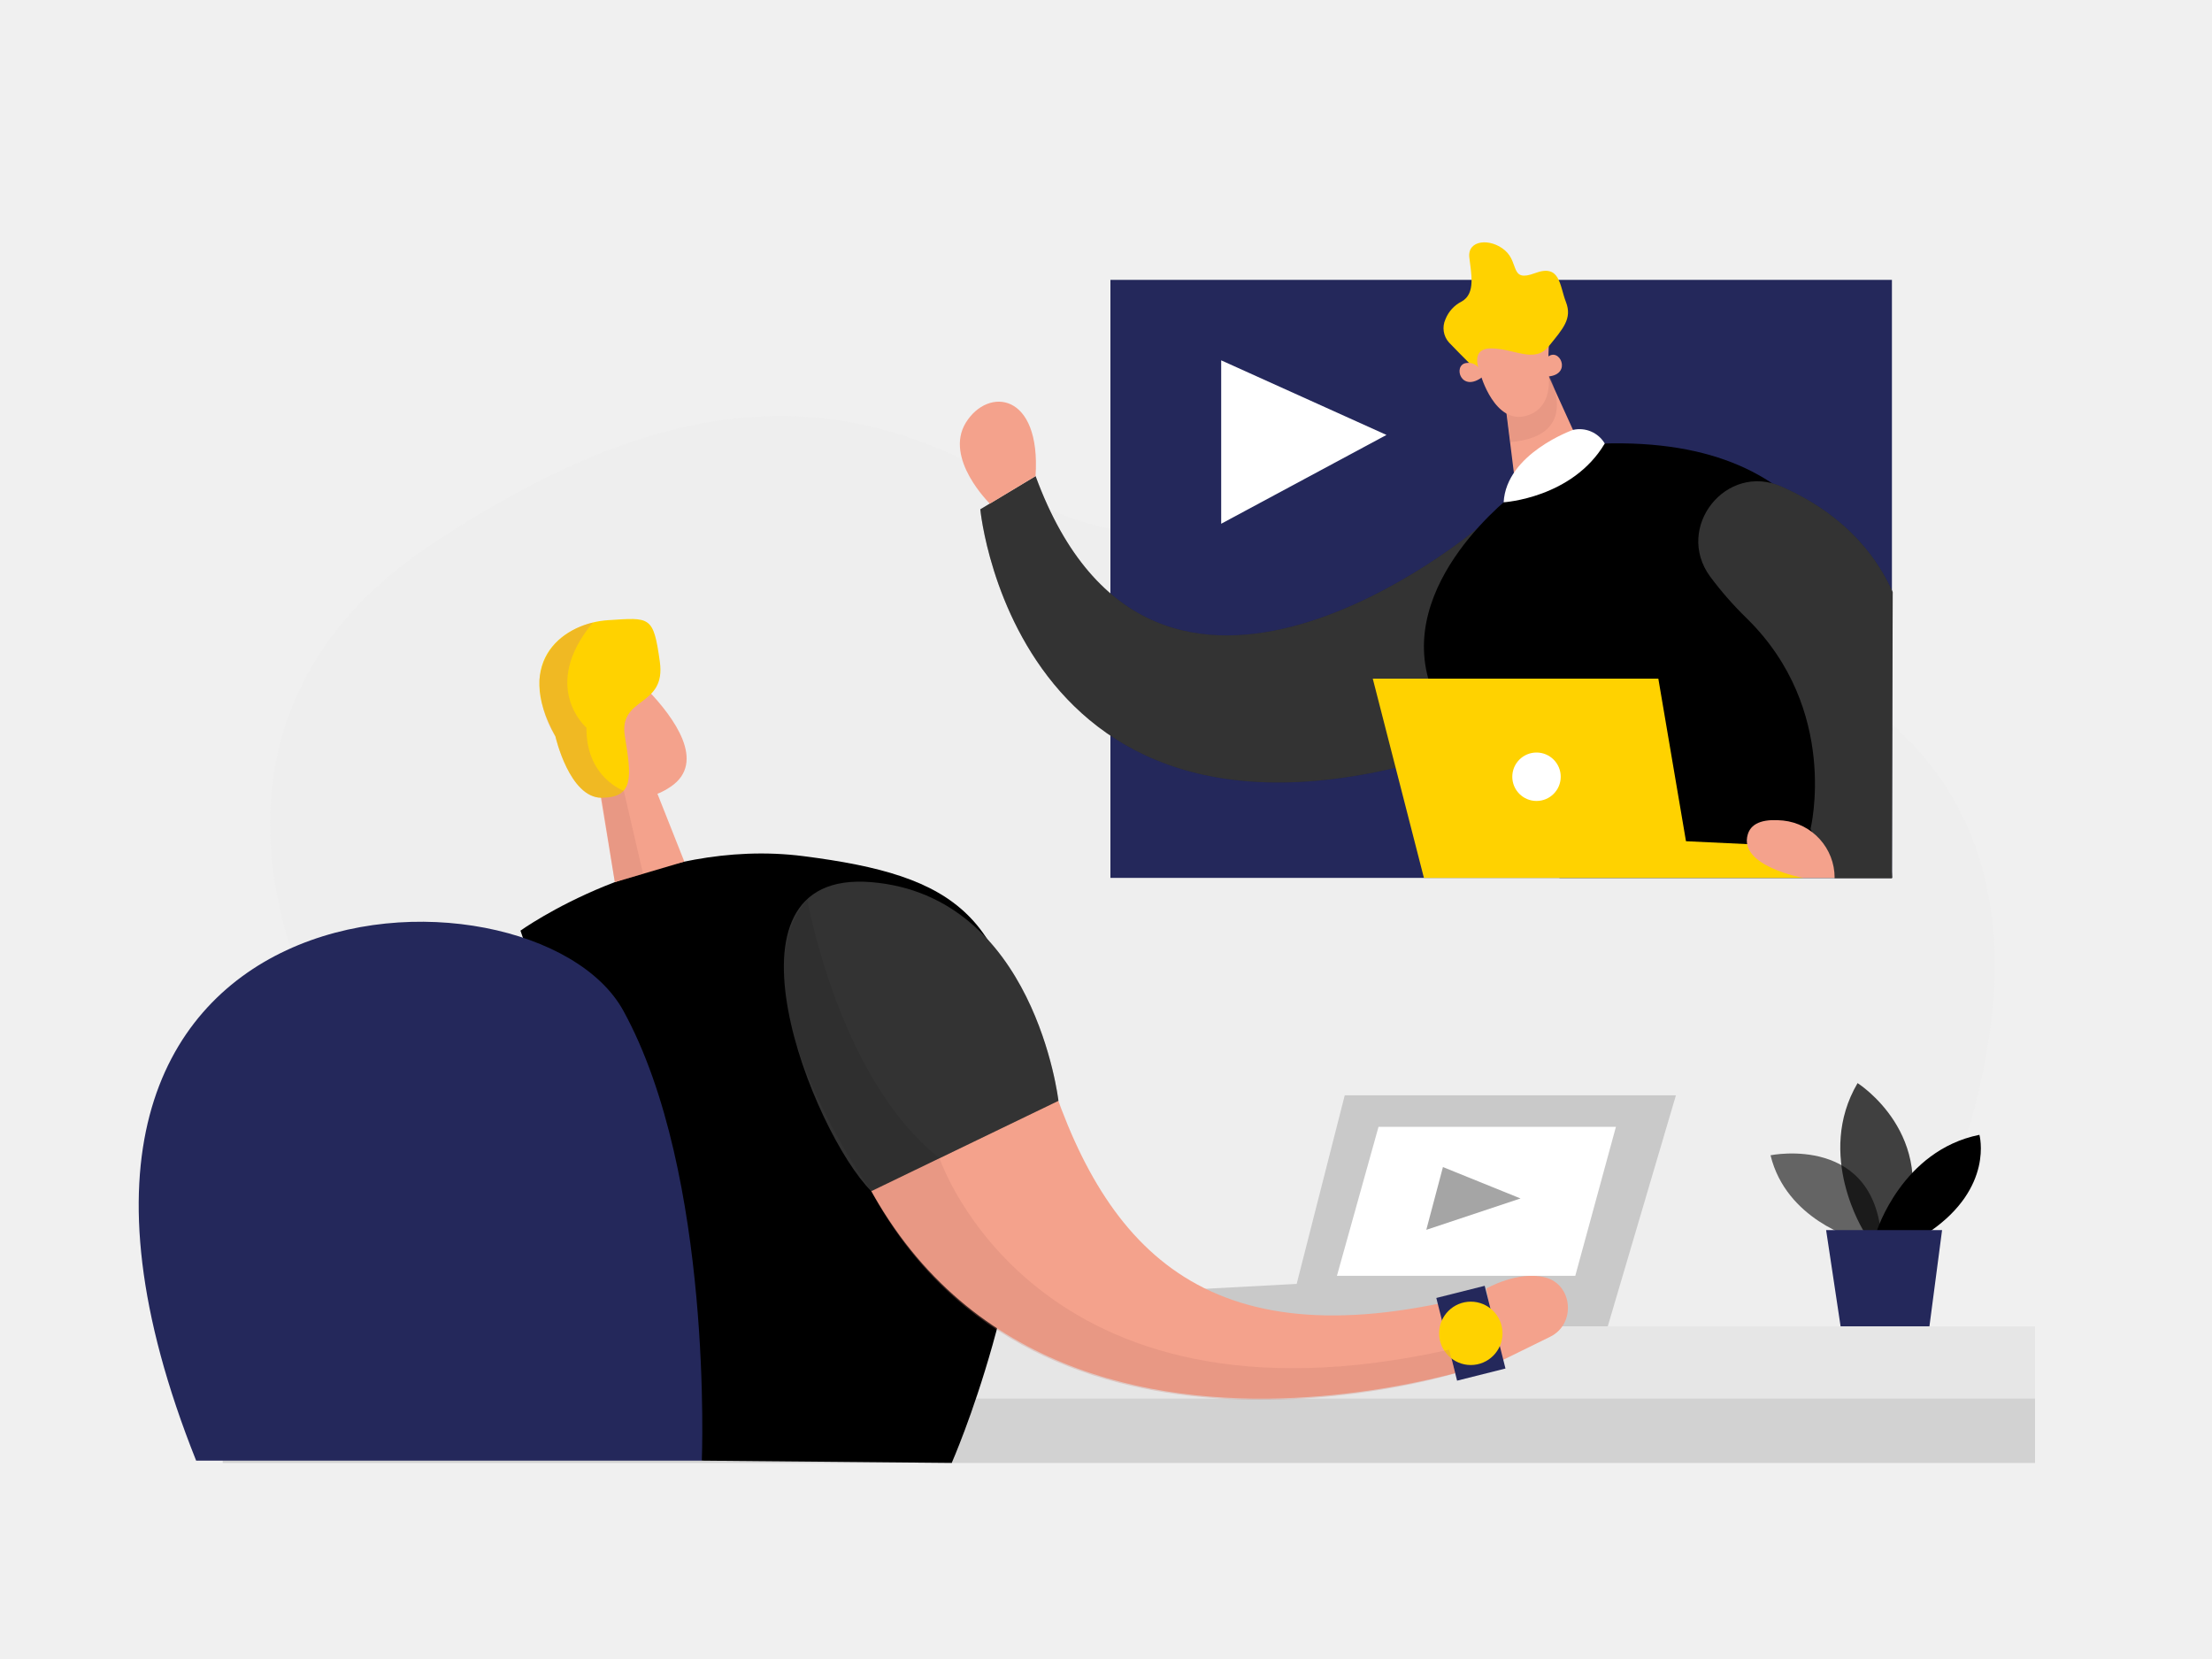
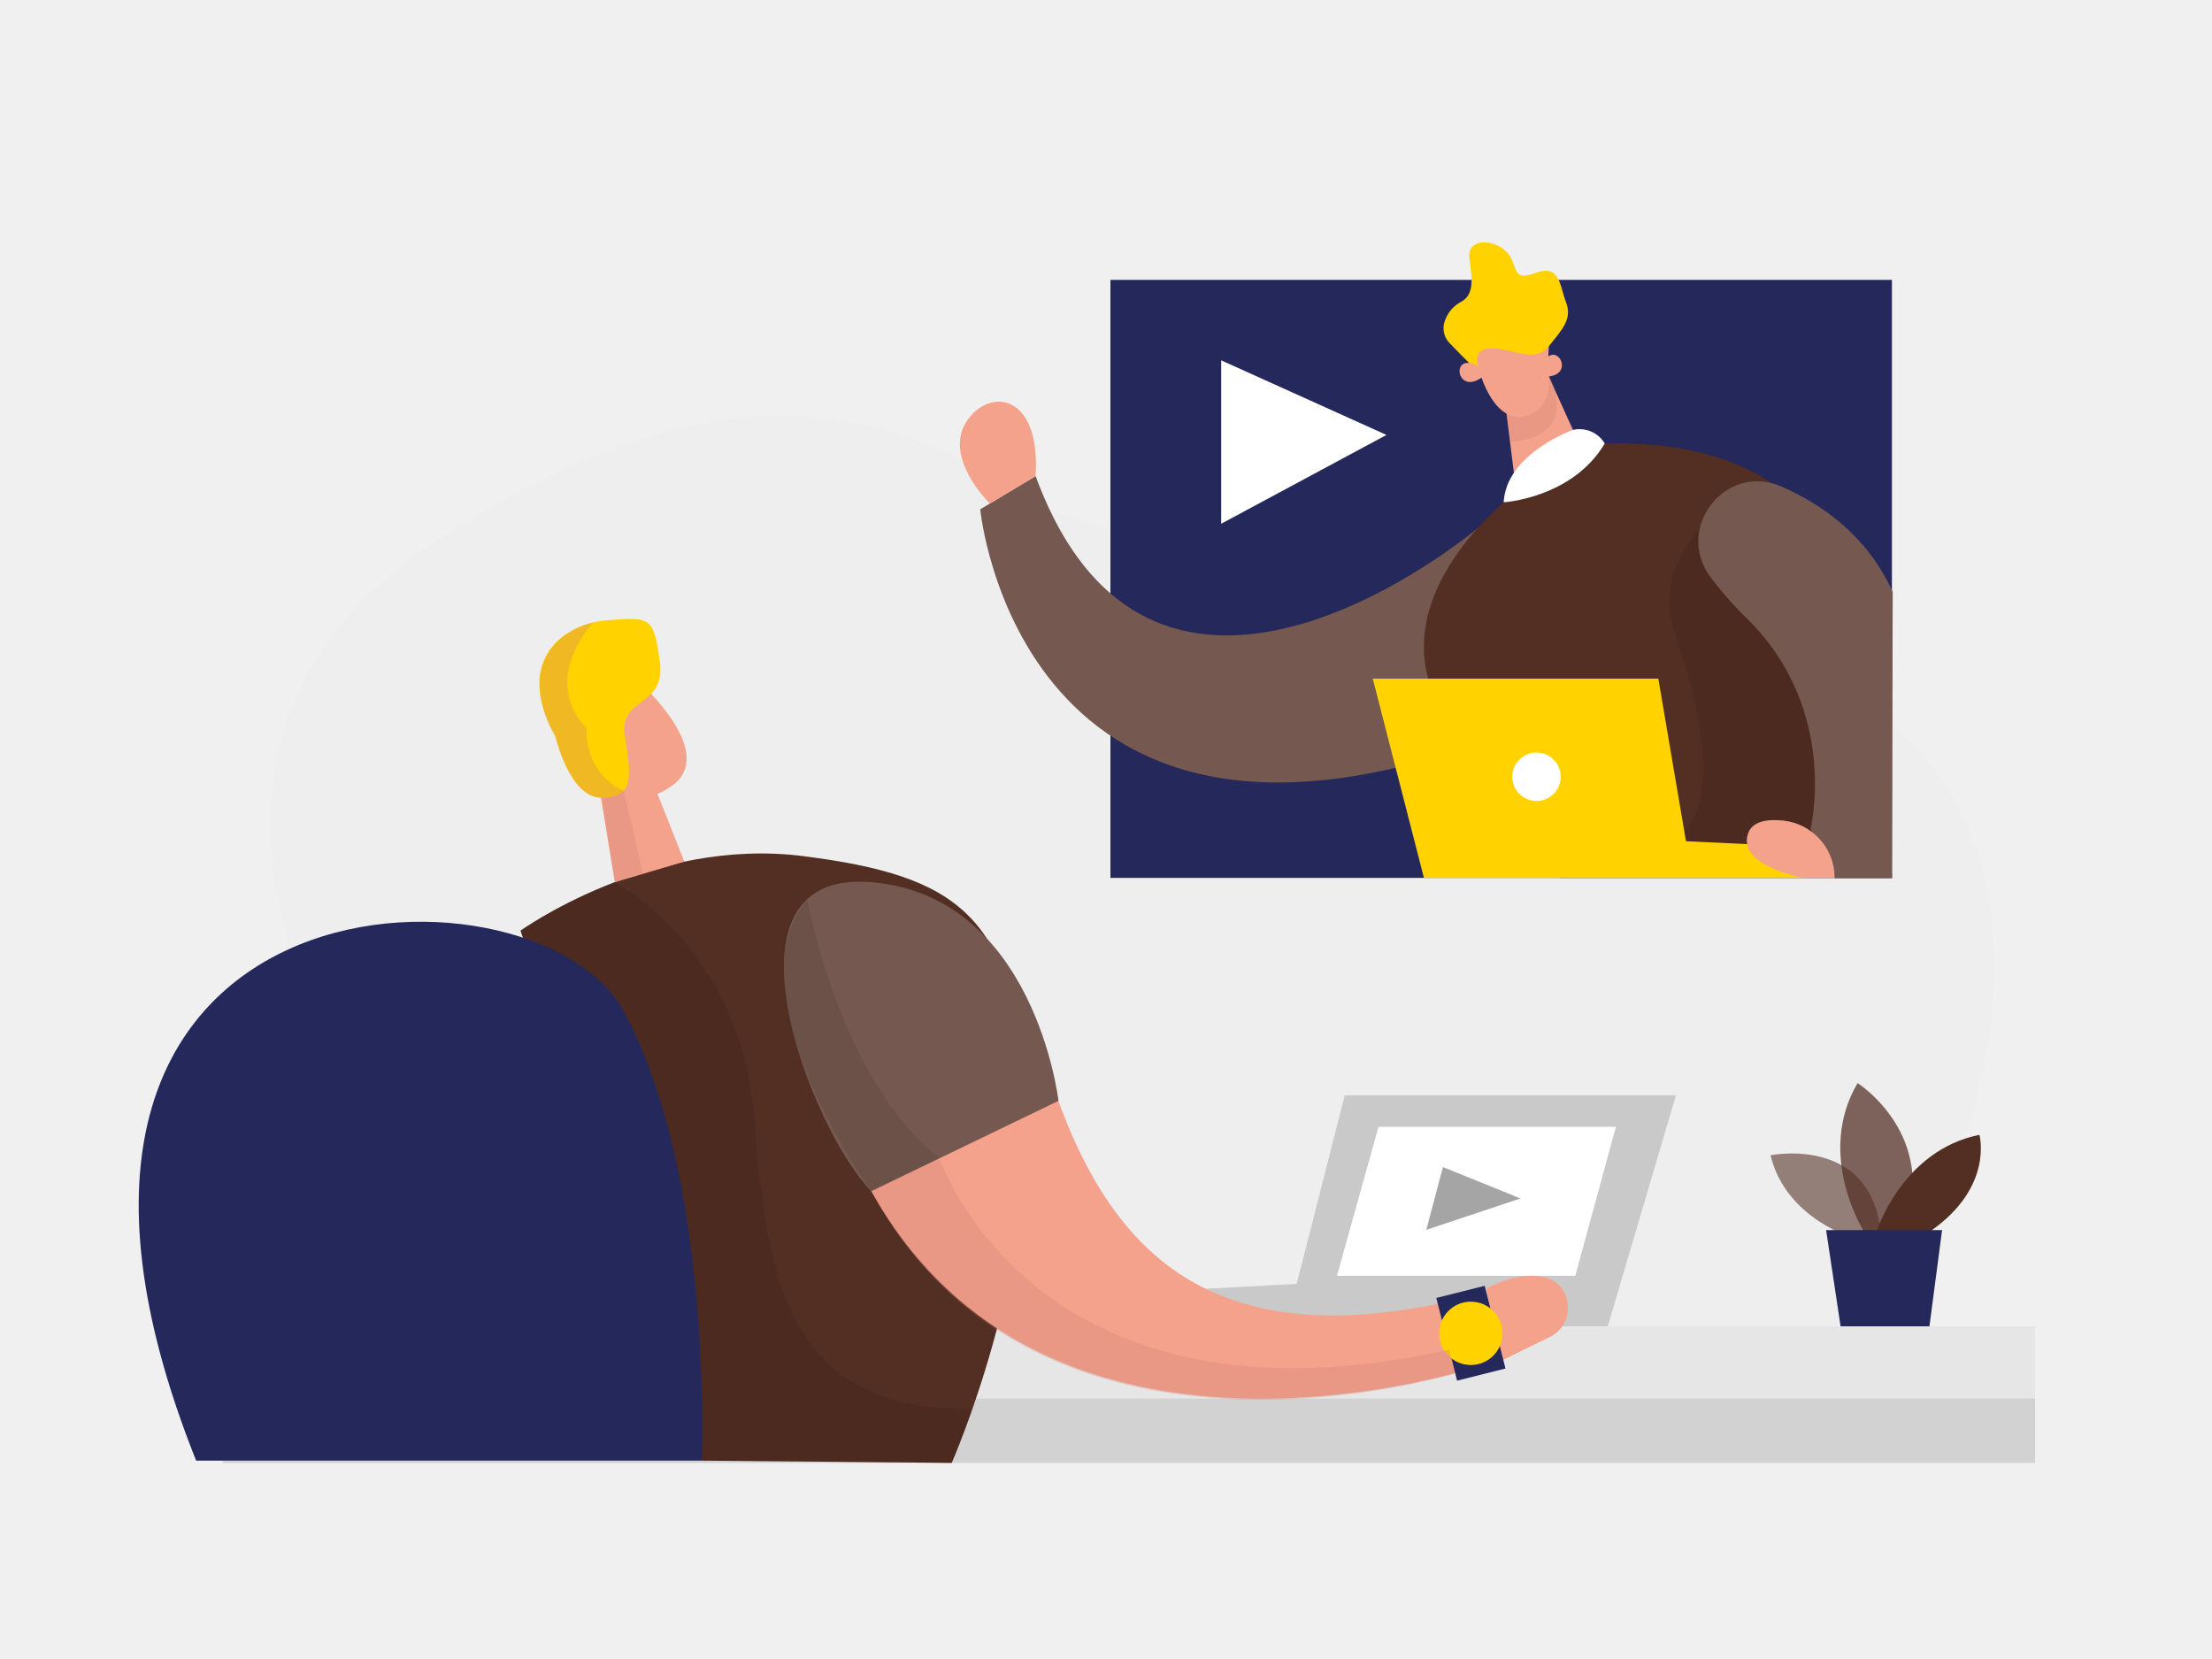
<svg xmlns="http://www.w3.org/2000/svg" id="Layer_1" data-name="Layer 1" viewBox="0 0 400 300">
  <path d="M54.64,177.44c0-1.51-23.2-48,23.2-78.88s78.08-28.73,110.34-7.5S423,77.31,341.53,240.12l-57.67,6.25-155.31-4.12Z" fill="#e6e6e6" opacity="0.18" />
-   <path d="M335.54,224S323,220.6,320.17,208.91c0,0,19.47-4,20.1,16.09Z" fill="#000000" opacity="0.58" />
-   <path d="M337.08,222.73s-8.84-13.85-1.17-26.87c0,0,14.85,9.35,8.35,26.87Z" fill="#000000" opacity="0.73" />
-   <path d="M339.34,222.73s4.58-14.69,18.6-17.52c0,0,2.67,9.51-9,17.52Z" fill="#000000" />
+   <path d="M335.54,224S323,220.6,320.17,208.91c0,0,19.47-4,20.1,16.09Z" fill="#522e23" opacity="0.58" />
+   <path d="M337.08,222.73s-8.84-13.85-1.17-26.87c0,0,14.85,9.35,8.35,26.87Z" fill="#522e23" opacity="0.73" />
+   <path d="M339.34,222.73s4.58-14.69,18.6-17.52c0,0,2.67,9.51-9,17.52Z" fill="#522e23" />
  <polygon points="330.22 222.44 332.84 239.86 348.9 239.86 351.19 222.44 330.22 222.44" fill="#24285b" />
  <polygon points="290.73 239.86 303.06 198.07 243.17 198.07 234.48 232.17 212.78 233.33 212.78 239.86 290.73 239.86" fill="#c9c9c9" />
  <rect x="40.27" y="239.86" width="327.73" height="13.02" fill="#e6e6e6" />
  <rect x="40.27" y="252.89" width="327.73" height="11.66" fill="#a5a5a5" opacity="0.4" />
-   <path d="M94.12,168.29s23.62-17,51.18-13.47,38.14,10.44,40.09,42.83-13.29,66.89-13.29,66.89l-45.18-.41Z" fill="#000000" />
+   <path d="M94.12,168.29s23.62-17,51.18-13.47,38.14,10.44,40.09,42.83-13.29,66.89-13.29,66.89l-45.18-.41Z" fill="#522e23" />
  <path d="M111.18,159.52s22.84,11.93,25.18,42.66,6.48,52.78,39.49,52.62l-3.75,9.74-45.18-.41-32.8-95.84S104.53,161.73,111.18,159.52Z" opacity="0.08" />
  <path d="M35.47,264.13h91.44s2.11-51.68-14.19-81.36S-7.66,156.17,35.47,264.13Z" fill="#24285b" />
  <polygon points="118.13 141.63 123.75 155.81 111.18 159.52 107.7 138.39 118.13 141.63" fill="#f4a28c" />
  <path d="M102.74,127.4c2.33-5.86,10.08-7.13,14.43-2.57,4.78,5,10.56,13,4.16,17.4-9.8,6.79-19-5.62-19-5.62A15.94,15.94,0,0,1,102.74,127.4Z" fill="#f4a28c" />
  <path d="M106.34,136.13s-3.15-1-3,2.23,4.78,2.83,5.43.92S106.34,136.13,106.34,136.13Z" fill="#f4a28c" />
  <path d="M146.2,181c-2.27-13.73,13.21-23.42,24.59-15.41,7.31,5.15,14.26,13.17,18,25.68,10.36,34.41,28.92,55,76.52,43.31l2.85,12.28S163,282.47,146.2,181Z" fill="#f4a28c" />
  <path d="M100.44,133.17s2.52,11.11,8.37,11.09,5.39-3.77,4.19-11.09,7.49-5.15,6.32-13.51-1.73-8-9.38-7.51S92.59,119.11,100.44,133.17Z" fill="#ffd200" />
  <path d="M268.79,233s5.67-3.27,10.64-2,5.61,8.41.89,10.73l-9.45,4.64Z" fill="#f4a28c" />
  <rect x="200.8" y="50.61" width="141.32" height="108.14" fill="#24285b" />
  <polygon points="276.85 61.01 285.67 80.43 274.19 88.94 271.91 70.67 276.85 61.01" fill="#f4a28c" />
  <path d="M272,71.19s7.21-1.12,8.13-3.25c0,0,6.06,10.93-7,12Z" fill="#ce8172" opacity="0.31" />
-   <path d="M267.19,95.52s-58.37,49.34-79.92-9.42l-10,6s7,74.37,94.72,40.61Z" fill="#000000" />
+   <path d="M267.19,95.52s-58.37,49.34-79.92-9.42l-10,6s7,74.37,94.72,40.61Z" fill="#522e23" />
  <path d="M267.19,95.52s-58.37,49.34-79.92-9.42l-10,6s7,74.37,94.72,40.61Z" fill="#fff" opacity="0.2" />
-   <path d="M274.19,88.94s-22.39,16.57-15.32,35.61S282,158.75,282,158.75h60.14s-.65-14.85-2.4-31.09c-2.52-23.37-11-50.45-54.05-47.23Z" fill="#000000" />
+   <path d="M274.19,88.94s-22.39,16.57-15.32,35.61S282,158.75,282,158.75h60.14s-.65-14.85-2.4-31.09c-2.52-23.37-11-50.45-54.05-47.23Z" fill="#522e23" />
  <path d="M307.38,95.52s-8,8.07-4.69,18.3,14.37,42.78-10.35,39.7l19.93,2.41,20.82-2.41,9.17-21.68L326.08,109Z" opacity="0.08" />
  <polygon points="220.83 65.16 220.83 94.71 250.72 78.65 220.83 65.16" fill="#fff" />
  <polygon points="257.49 158.75 248.24 122.72 299.88 122.72 304.88 152.12 326.08 153.12 326.08 158.75 257.49 158.75" fill="#ffd200" />
  <polygon points="249.28 203.77 241.76 230.71 284.86 230.71 292.21 203.77 249.28 203.77" fill="#fff" />
  <circle cx="277.85" cy="140.46" r="4.38" fill="#fff" />
  <path d="M179,91.08s-8.35-8.17-4.34-14.66,13.6-5.47,12.6,9.68Z" fill="#f4a28c" />
-   <path d="M322.19,88c7.63,3.36,15.6,9.13,20.07,19.06l-.14,51.74H331.76l-4.36-8.9s5.34-21.54-11.52-38.07a63.12,63.12,0,0,1-6.65-7.59C302.76,95.35,312.17,83.54,322.19,88Z" fill="#000000" />
+   <path d="M322.19,88c7.63,3.36,15.6,9.13,20.07,19.06l-.14,51.74H331.76l-4.36-8.9s5.34-21.54-11.52-38.07a63.12,63.12,0,0,1-6.65-7.59C302.76,95.35,312.17,83.54,322.19,88Z" fill="#522e23" />
  <path d="M322.19,88c7.63,3.36,15.6,9.13,20.07,19.06l-.14,51.74H331.76l-4.36-8.9s5.34-21.54-11.52-38.07a63.12,63.12,0,0,1-6.65-7.59C302.76,95.35,312.17,83.54,322.19,88Z" fill="#fff" opacity="0.2" />
  <path d="M280.07,62.62a47.21,47.21,0,0,0,0,5.32c.18,2.44-.22,6.12-4,7.23-5.78,1.72-8.34-7.44-8.34-7.44s-4.64-8.35,1.62-10.23C275.05,55.81,280.39,54.46,280.07,62.62Z" fill="#f4a28c" />
  <path d="M264.3,54.53a6.1,6.1,0,0,0-2.92,3.21,3.88,3.88,0,0,0,.64,4.19c2.65,2.77,5.77,5.8,5.77,5.8S265.39,63,269.62,63s7.86,2.81,10.45-.39,4.27-5,3.1-8-1-6.94-5.59-5.22-2.81-1.82-5.42-4.1-6.83-1.94-6.46,1.26C266,49.33,266.93,53.08,264.3,54.53Z" fill="#ffd200" />
  <path d="M268.2,68.07s-.64-2.8-3.09-2.42S264.18,71.22,268.2,68.07Z" fill="#f4a28c" />
  <path d="M279.21,68.1s-1.16-2.62,1-3.78S284.32,68.24,279.21,68.1Z" fill="#f4a28c" />
-   <path d="M157.56,215.4l33.84-16.34s-4.28-37.09-33.84-39.54S147,204.91,157.56,215.4Z" fill="#000000" />
+   <path d="M157.56,215.4l33.84-16.34s-4.28-37.09-33.84-39.54S147,204.91,157.56,215.4Z" fill="#522e23" />
  <path d="M157.56,215.4l33.84-16.34s-4.28-37.09-33.84-39.54S147,204.91,157.56,215.4Z" fill="#fff" opacity="0.2" />
  <polygon points="260.93 211.04 257.92 222.39 274.96 216.72 260.93 211.04" fill="#a5a5a5" />
  <path d="M331.76,158.75a10.4,10.4,0,0,0-9.32-10.37c-3-.3-5.67.15-6.38,2.48-1.76,5.77,10,7.89,10,7.89Z" fill="#f4a28c" />
  <path d="M111.18,159.52l5.11-1.5L112.8,143s-6.84-2.39-6.75-11.41c0,0-8.51-7.32,1.15-19,0,0-8.63,1.54-9.64,10.26a19.15,19.15,0,0,0,2.88,10.34s2.54,11.11,8.37,11.09Z" fill="#ce8172" opacity="0.31" />
  <rect x="261.46" y="233.4" width="9.02" height="15.42" transform="translate(-50.71 72.04) rotate(-14.1)" fill="#24285b" />
  <circle cx="265.97" cy="241.11" r="5.73" fill="#ffd200" />
  <path d="M169.9,209.44s17.07,51.37,92.16,34.62l1.08,4.29s-75.27,23.26-105.58-32.95Z" fill="#ce8172" opacity="0.31" />
  <path d="M169.9,209.44l-12.34,6s-25.7-35.84-11.58-52.8C146,162.6,151.57,195,169.9,209.44Z" opacity="0.08" />
  <path d="M284.45,77.74S272.38,82,271.91,90.83c0,0,12.42-.75,18.28-10.63A5.3,5.3,0,0,0,284.45,77.74Z" fill="#fff" />
</svg>
